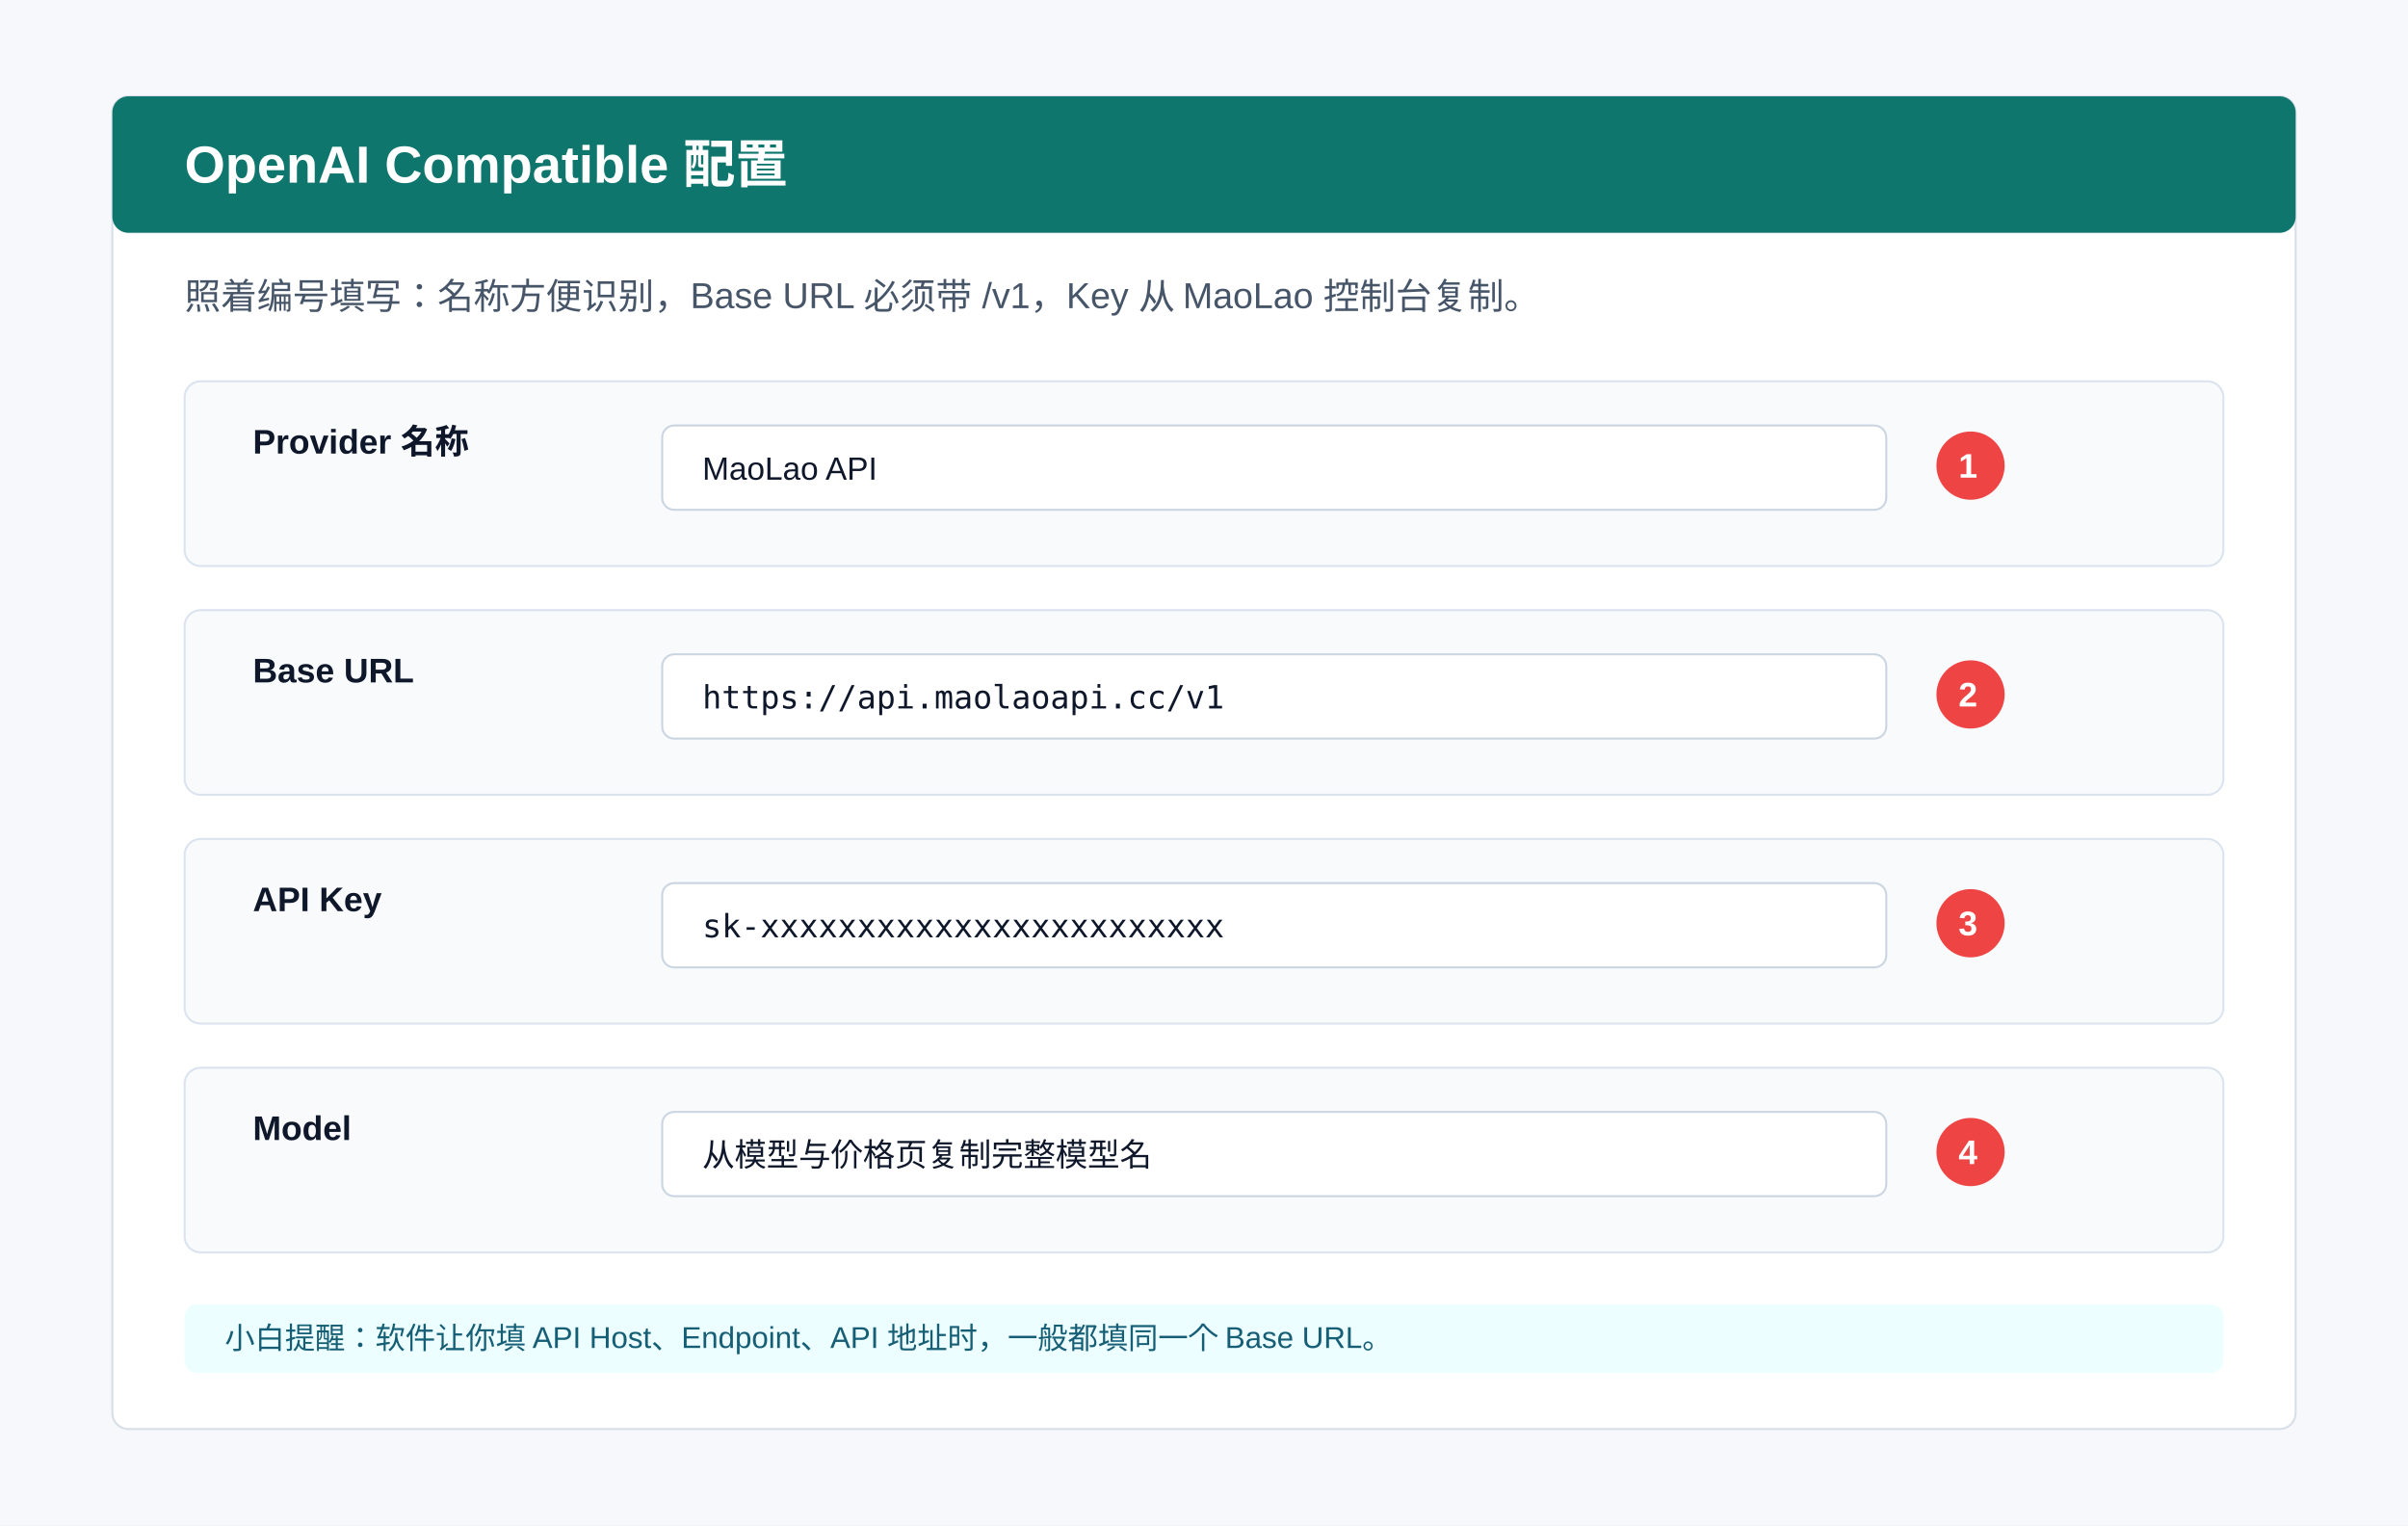
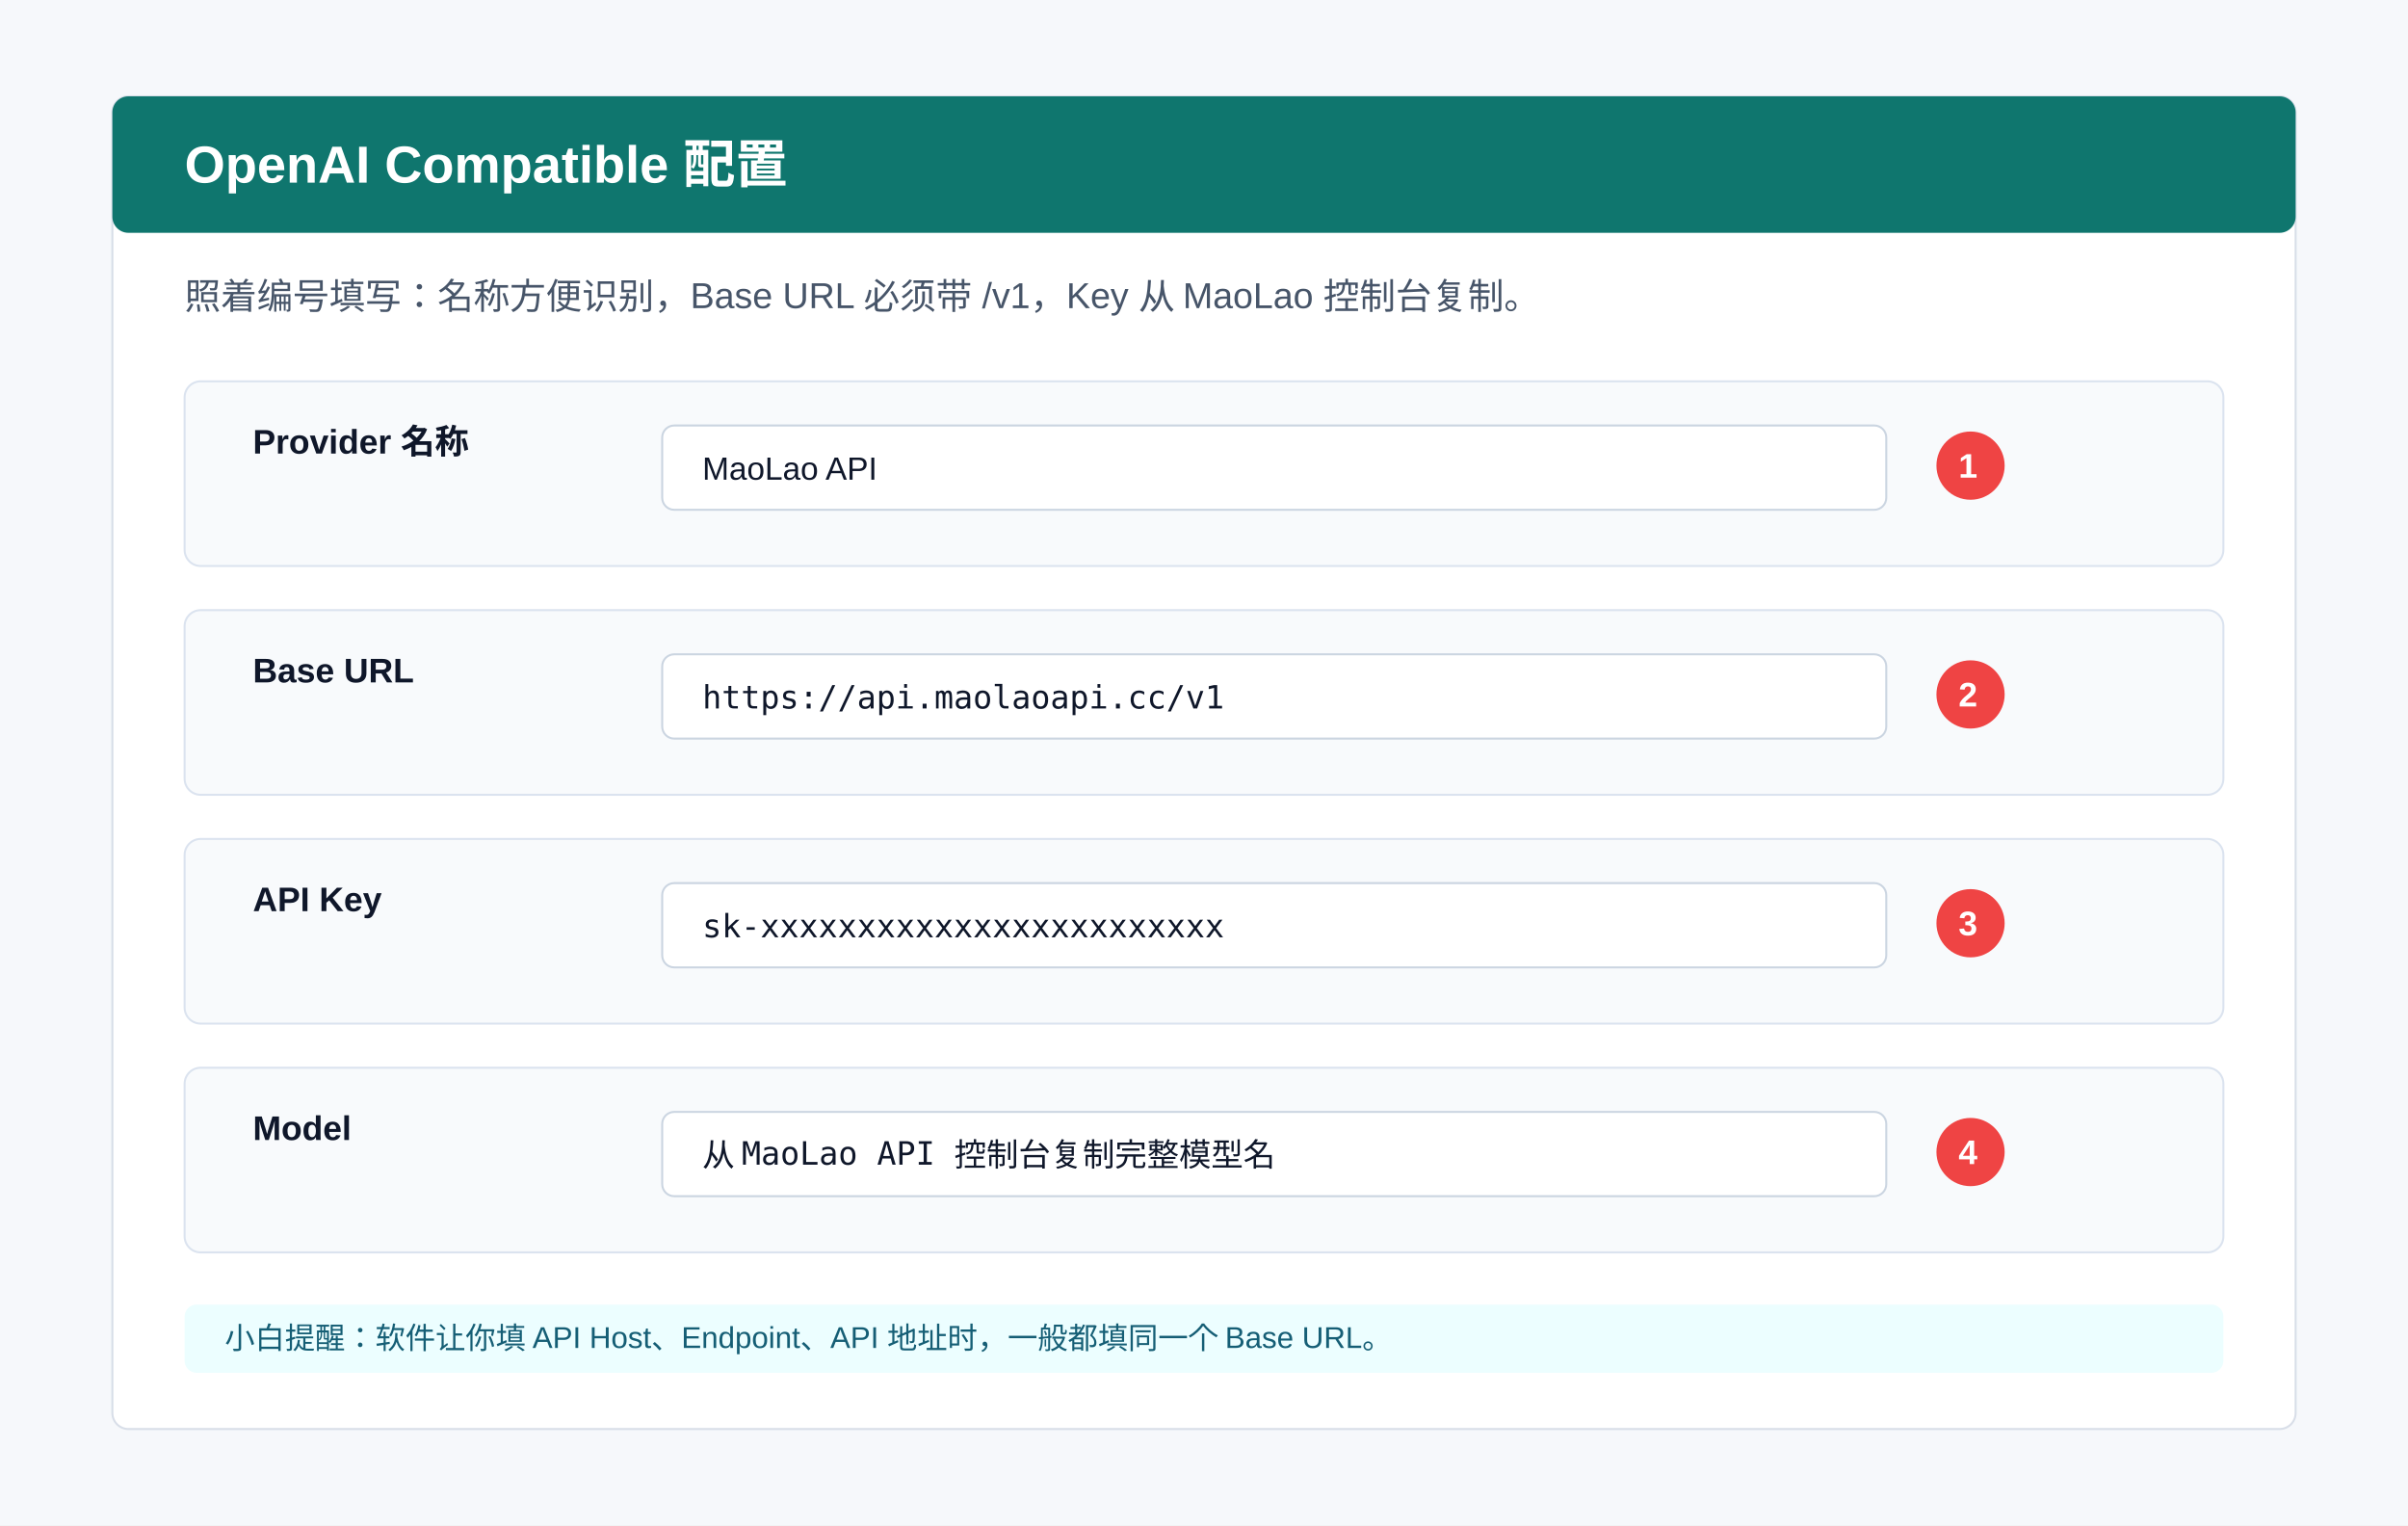
<svg xmlns="http://www.w3.org/2000/svg" width="1200" height="760" viewBox="0 0 1200 760" role="img" aria-label="MaoLao API 通用 Provider 配置示意图">
  <rect width="1200" height="760" fill="#f6f8fb" />
  <rect x="56" y="48" width="1088" height="664" rx="8" fill="#ffffff" stroke="#d8dee8" />
  <rect x="56" y="48" width="1088" height="68" rx="8" fill="#0f766e" />
  <text x="92" y="91" font-family="Arial,'Microsoft YaHei',sans-serif" font-size="26" font-weight="700" fill="#ffffff">OpenAI Compatible 配置</text>
  <text x="92" y="154" font-family="Arial,'Microsoft YaHei',sans-serif" font-size="18" fill="#475569">照着编号填写：名称方便识别，Base URL 必须带 /v1，Key 从 MaoLao 控制台复制。</text>
  <rect x="92" y="190" width="1016" height="92" rx="8" fill="#f8fafc" stroke="#dbe3ef" />
  <text x="126" y="226" font-family="Arial,'Microsoft YaHei',sans-serif" font-size="17" font-weight="700" fill="#0f172a">Provider 名称</text>
  <rect x="330" y="212" width="610" height="42" rx="6" fill="#ffffff" stroke="#cbd5e1" />
  <text x="350" y="239" font-family="Arial,'Microsoft YaHei',sans-serif" font-size="16" fill="#0f172a">MaoLao API</text>
  <circle cx="982" cy="232" r="17" fill="#ef4444" />
  <text x="976" y="238" font-family="Arial,sans-serif" font-size="17" font-weight="700" fill="#fff">1</text>
  <rect x="92" y="304" width="1016" height="92" rx="8" fill="#f8fafc" stroke="#dbe3ef" />
  <text x="126" y="340" font-family="Arial,'Microsoft YaHei',sans-serif" font-size="17" font-weight="700" fill="#0f172a">Base URL</text>
  <rect x="330" y="326" width="610" height="42" rx="6" fill="#ffffff" stroke="#cbd5e1" />
  <text x="350" y="353" font-family="Consolas,'Microsoft YaHei',monospace" font-size="16" fill="#0f172a">https://api.maolaoapi.cc/v1</text>
  <circle cx="982" cy="346" r="17" fill="#ef4444" />
  <text x="976" y="352" font-family="Arial,sans-serif" font-size="17" font-weight="700" fill="#fff">2</text>
  <rect x="92" y="418" width="1016" height="92" rx="8" fill="#f8fafc" stroke="#dbe3ef" />
  <text x="126" y="454" font-family="Arial,'Microsoft YaHei',sans-serif" font-size="17" font-weight="700" fill="#0f172a">API Key</text>
  <rect x="330" y="440" width="610" height="42" rx="6" fill="#ffffff" stroke="#cbd5e1" />
  <text x="350" y="467" font-family="Consolas,'Microsoft YaHei',monospace" font-size="16" fill="#0f172a">sk-xxxxxxxxxxxxxxxxxxxxxxxx</text>
  <circle cx="982" cy="460" r="17" fill="#ef4444" />
  <text x="976" y="466" font-family="Arial,sans-serif" font-size="17" font-weight="700" fill="#fff">3</text>
  <rect x="92" y="532" width="1016" height="92" rx="8" fill="#f8fafc" stroke="#dbe3ef" />
  <text x="126" y="568" font-family="Arial,'Microsoft YaHei',sans-serif" font-size="17" font-weight="700" fill="#0f172a">Model</text>
  <rect x="330" y="554" width="610" height="42" rx="6" fill="#ffffff" stroke="#cbd5e1" />
-   <text x="350" y="581" font-family="Consolas,'Microsoft YaHei',monospace" font-size="16" fill="#0f172a">从模型与价格页复制完整模型名</text>
+   <text x="350" y="581" font-family="Consolas,'Microsoft YaHei',monospace" font-size="16" fill="#0f172a">从 MaoLao API 控制台复制完整模型名</text>
  <circle cx="982" cy="574" r="17" fill="#ef4444" />
  <text x="976" y="580" font-family="Arial,sans-serif" font-size="17" font-weight="700" fill="#fff">4</text>
  <rect x="92" y="650" width="1016" height="34" rx="6" fill="#ecfeff" />
  <text x="112" y="672" font-family="Arial,'Microsoft YaHei',sans-serif" font-size="15" fill="#155e75">小白提醒：软件让你填 API Host、Endpoint、API 地址时，一般都填同一个 Base URL。</text>
</svg>
